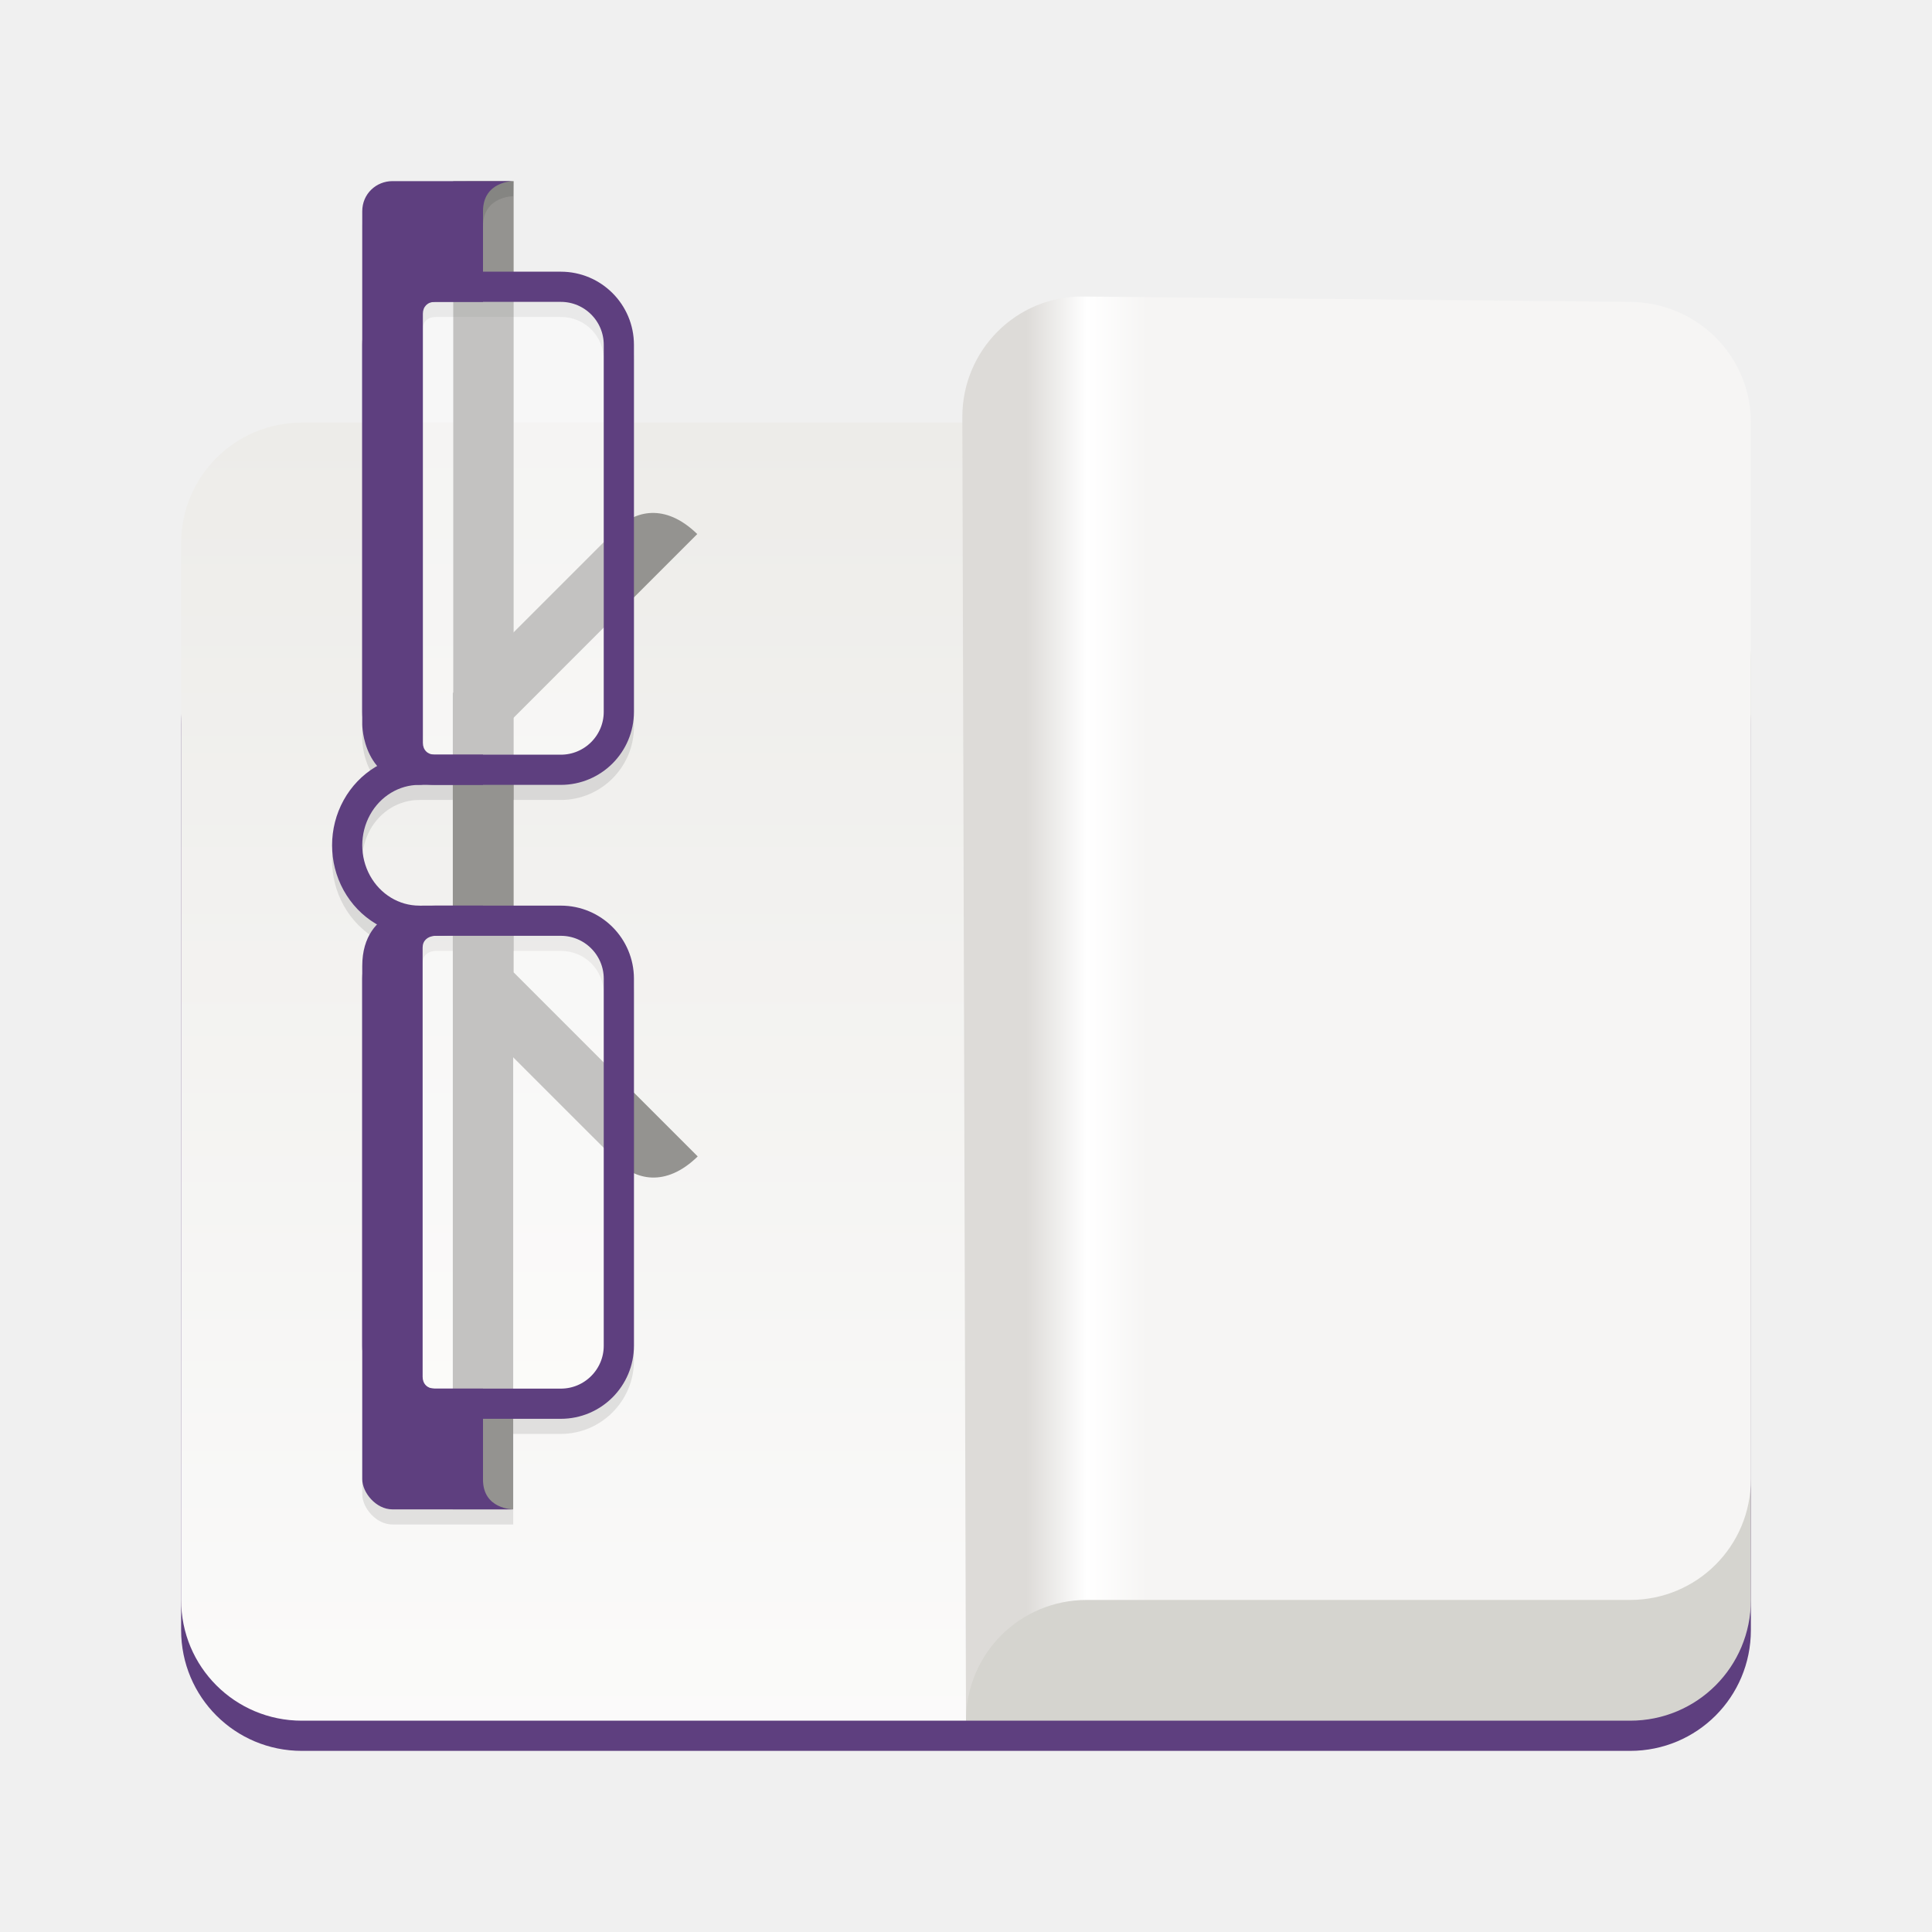
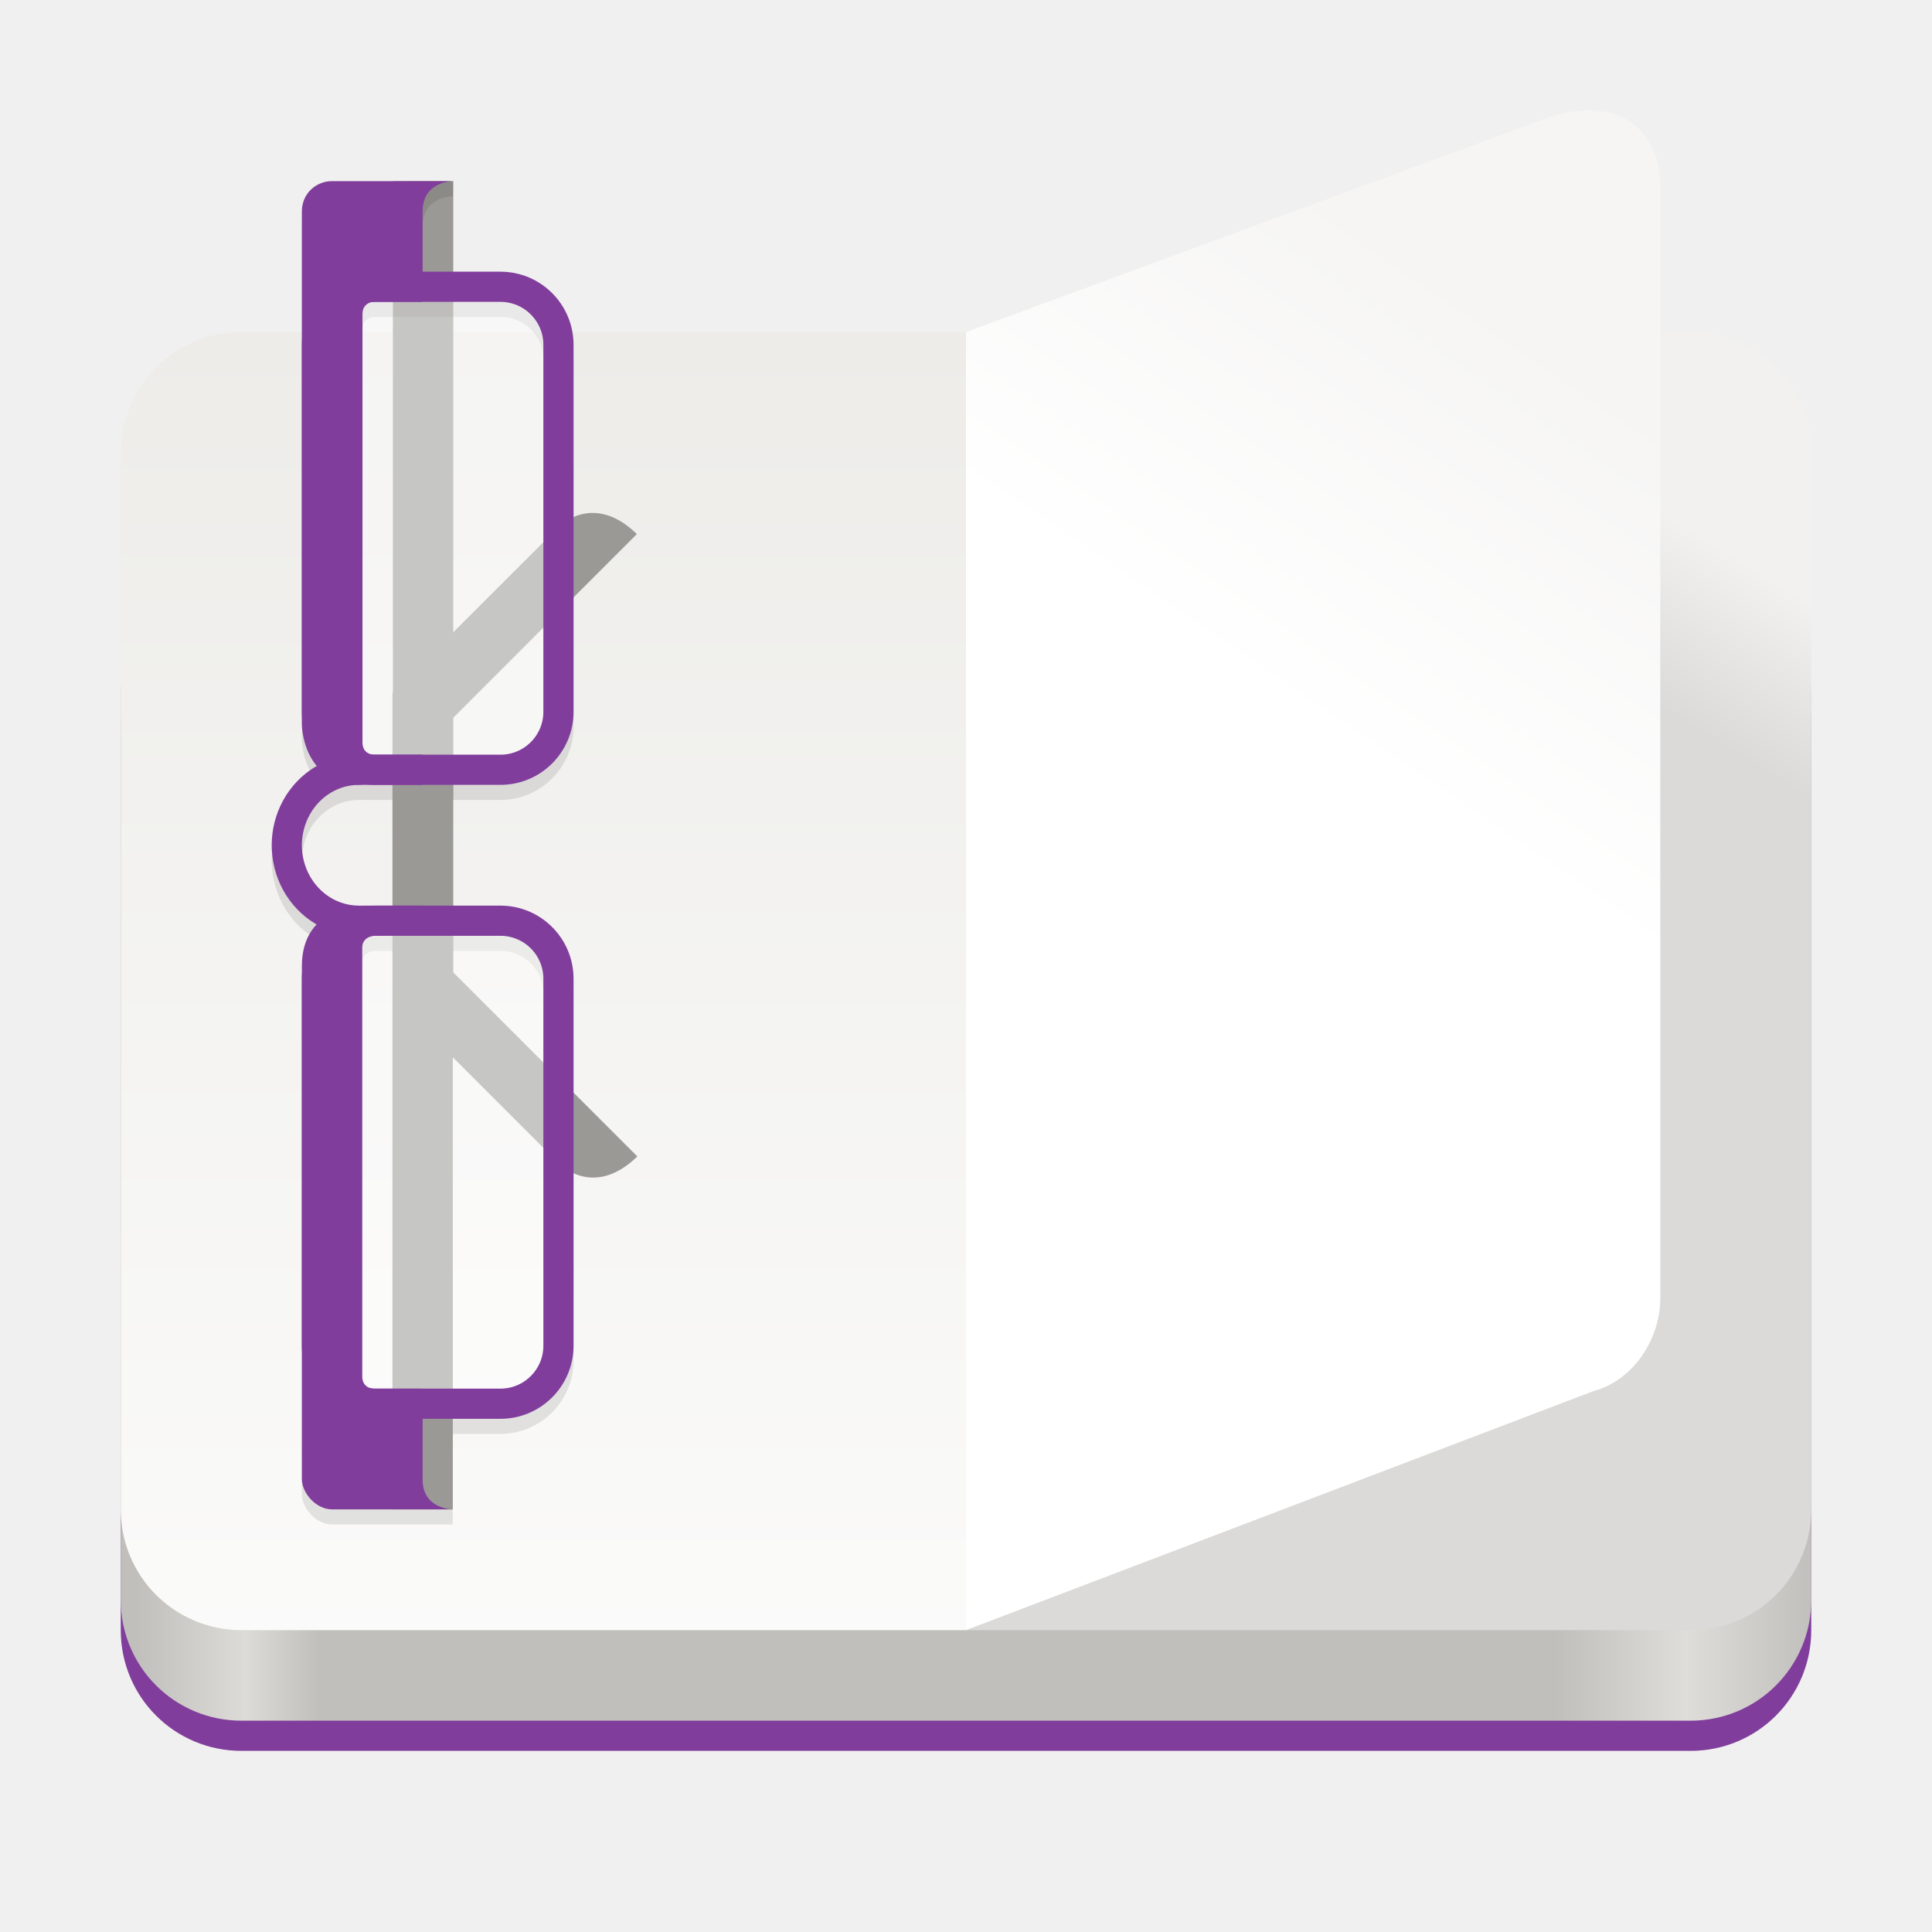
- <svg xmlns="http://www.w3.org/2000/svg" xmlns:xlink="http://www.w3.org/1999/xlink" width="128" height="128" id="svg11300" version="1.0" style="display:inline;enable-background:new" viewBox="0 0 128 128">
-   <defs id="defs3">
-     <linearGradient id="linearGradient983">
-       <stop style="stop-color:#edece9;stop-opacity:1" offset="0" id="stop978" />
-       <stop style="stop-color:#ffffff;stop-opacity:1" offset="1" id="stop980" />
+ <svg xmlns="http://www.w3.org/2000/svg" xmlns:xlink="http://www.w3.org/1999/xlink" width="128" height="128" version="1.0">
+   <defs>
+     <linearGradient id="f">
+       <stop offset="0" stop-color="#dbdad9" />
+       <stop offset="1" stop-color="#f2f1ef" />
    </linearGradient>
-     <linearGradient gradientTransform="translate(-31.99999,-180.1183)" xlink:href="#linearGradient5007-2" id="linearGradient5009-8" x1="32" y1="208.059" x2="480" y2="208.059" gradientUnits="userSpaceOnUse" />
-     <linearGradient id="linearGradient5007-2">
-       <stop style="stop-color:#2dc0af;stop-opacity:1;" offset="0" id="stop5003-2" />
-       <stop id="stop5011-9" offset="0.416" style="stop-color:#2dc0af;stop-opacity:0.949;" />
-       <stop style="stop-color:#1f8277;stop-opacity:0.945" offset="0.439" id="stop5017" />
-       <stop style="stop-color:#26a193;stop-opacity:0.929" offset="0.581" id="stop5013-0" />
-       <stop id="stop5015-7" offset="0.604" style="stop-color:#2dc0af;stop-opacity:0.925;" />
-       <stop style="stop-color:#2dc0af;stop-opacity:0.888" offset="1" id="stop5005-3" />
+     <linearGradient id="e">
+       <stop offset="0" stop-color="#fff" />
+       <stop offset="1" stop-color="#f6f5f4" />
    </linearGradient>
-     <linearGradient id="linearGradient1831">
-       <stop id="stop1825" offset="0" style="stop-color:#d5d4cf;stop-opacity:1" />
-       <stop style="stop-color:#ffffff;stop-opacity:1" offset="0.5" id="stop1827" />
-       <stop id="stop1829" offset="1" style="stop-color:#c8c6c0;stop-opacity:1" />
+     <linearGradient id="d">
+       <stop offset="0" stop-color="#c0bfbc" />
+       <stop offset=".065" stop-color="#dcdbd8" />
+       <stop offset=".11" stop-color="#c0bfbc" />
+       <stop offset=".846" stop-color="#c0bfbc" />
+       <stop offset=".923" stop-color="#deddda" />
+       <stop offset="1" stop-color="#c0bfbc" />
    </linearGradient>
-     <linearGradient id="linearGradient1259">
-       <stop id="stop1253" offset="0" style="stop-color:#f6f5f4;stop-opacity:1" />
-       <stop style="stop-color:#ffffff;stop-opacity:1" offset="0.5" id="stop1255" />
-       <stop id="stop1257" offset="1" style="stop-color:#dddbd8;stop-opacity:1" />
+     <linearGradient id="b">
+       <stop offset="0" stop-color="#33d17a" />
+       <stop offset="1" stop-color="#8ff0a4" />
    </linearGradient>
-     <clipPath clipPathUnits="userSpaceOnUse" id="clipPath1341">
-       <path id="path1343" d="M 376,-188 496,-68 V 302 H 24 v -490 z" style="fill:#e74747;stroke:none;stroke-width:1px;stroke-linecap:butt;stroke-linejoin:miter;stroke-opacity:1" />
-     </clipPath>
-     <clipPath clipPathUnits="userSpaceOnUse" id="clipPath2019-7">
-       <path style="fill:#e74747;stroke:none;stroke-width:1px;stroke-linecap:butt;stroke-linejoin:miter;stroke-opacity:1" d="M 280,124 400,4 392,-276 H 88 v 400 z" id="path2021-5" />
-     </clipPath>
-     <linearGradient xlink:href="#linearGradient1831" id="linearGradient1017" gradientUnits="userSpaceOnUse" gradientTransform="matrix(0.25,0,0,0.25,20,197)" x1="384" y1="120" x2="416" y2="120" />
-     <linearGradient xlink:href="#linearGradient983" id="linearGradient1019" gradientUnits="userSpaceOnUse" x1="144" y1="-84" x2="144" y2="366.066" gradientTransform="matrix(0.25,0,0,0.25,4,221)" />
-     <linearGradient xlink:href="#linearGradient1259" id="linearGradient1021" gradientUnits="userSpaceOnUse" gradientTransform="matrix(-0.25,0,0,0.25,172,197)" x1="384" y1="120" x2="416" y2="120" />
+     <linearGradient id="c">
+       <stop offset="0" stop-color="#edece9" />
+       <stop offset="1" stop-color="#fff" />
+     </linearGradient>
+     <linearGradient id="a">
+       <stop offset="0" stop-color="#2dc0af" />
+       <stop offset=".416" stop-color="#2dc0af" stop-opacity=".949" />
+       <stop offset=".439" stop-color="#1f8277" stop-opacity=".945" />
+       <stop offset=".581" stop-color="#26a193" stop-opacity=".929" />
+       <stop offset=".604" stop-color="#2dc0af" stop-opacity=".925" />
+       <stop offset="1" stop-color="#2dc0af" stop-opacity=".888" />
+     </linearGradient>
+     <linearGradient xlink:href="#c" id="h" gradientUnits="userSpaceOnUse" gradientTransform="matrix(.25 0 0 .25 4 215)" x1="144" y1="-84" x2="144" y2="366.066" />
+     <linearGradient gradientTransform="translate(-60 -206)" xlink:href="#d" id="g" gradientUnits="userSpaceOnUse" x1="69.009" y1="487.904" x2="180.208" y2="487.904" />
+     <linearGradient xlink:href="#e" id="j" x1="82.75" y1="217.375" x2="99.5" y2="192.75" gradientUnits="userSpaceOnUse" />
+     <linearGradient xlink:href="#f" id="i" x1="114.137" y1="221.436" x2="120" y2="211.922" gradientUnits="userSpaceOnUse" />
  </defs>
-   <g id="layer1" style="display:inline" transform="translate(0,-172)">
-     <g id="layer2" style="display:none">
-       <text xml:space="preserve" style="font-style:normal;font-variant:normal;font-weight:normal;font-stretch:normal;font-size:8.436px;line-height:125%;font-family:Cantarell;-inkscape-font-specification:'Cantarell, Normal';text-align:start;writing-mode:lr-tb;text-anchor:start;display:inline;fill:#000000;fill-opacity:1;stroke:none;stroke-width:0.461;enable-background:new" x="7.932" y="135.447" id="context">
-         <tspan id="tspan2716" x="7.932" y="135.447" style="stroke-width:0.461">apps</tspan>
-       </text>
-       <text id="text3021" y="147.339" x="7.659" style="font-style:normal;font-variant:normal;font-weight:bold;font-stretch:normal;font-size:8.436px;line-height:125%;font-family:Cantarell;-inkscape-font-specification:'Cantarell, Bold';text-align:start;writing-mode:lr-tb;text-anchor:start;display:inline;fill:#000000;fill-opacity:1;stroke:none;stroke-width:0.461;enable-background:new" xml:space="preserve">
-         <tspan y="147.339" x="7.659" id="tspan3023" style="stroke-width:0.461">org.gnome.Books</tspan>
-       </text>
-       <g style="display:inline;fill:#000000;enable-background:new" transform="matrix(7.991171,0,0,8.003641,-167.7909,-4846.078)" id="g12027" />
-       <rect style="display:inline;overflow:visible;visibility:visible;fill:#f0f0f0;fill-opacity:1;fill-rule:nonzero;stroke:none;stroke-width:0.5;marker:none;enable-background:accumulate" id="rect13805" width="128" height="128" x="9.2651362e-08" y="172" />
-       <g style="display:inline;enable-background:new" id="g1168" transform="matrix(0.25,0,0,0.25,6.9488522e-8,225)">
-         <rect ry="32" rx="32" y="-180" x="96" height="448" width="320" id="rect1110" style="opacity:0.1;fill:#2864b0;fill-opacity:1;stroke:none;stroke-width:1;stroke-linecap:butt;stroke-linejoin:miter;stroke-miterlimit:4;stroke-dasharray:none;stroke-dashoffset:0;stroke-opacity:1;marker:none;marker-start:none;marker-mid:none;marker-end:none;paint-order:normal" />
-         <rect ry="32" rx="32" y="-164" x="48" height="416" width="416" id="rect1110-8" style="display:inline;opacity:0.1;fill:#2864b0;fill-opacity:1;stroke:none;stroke-width:1;stroke-linecap:butt;stroke-linejoin:miter;stroke-miterlimit:4;stroke-dasharray:none;stroke-dashoffset:0;stroke-opacity:1;marker:none;marker-start:none;marker-mid:none;marker-end:none;paint-order:normal;enable-background:new" />
-         <rect ry="32" rx="32" y="-116" x="32" height="320" width="448" id="rect1110-8-9" style="display:inline;opacity:0.1;fill:#2864b0;fill-opacity:1;stroke:none;stroke-width:1;stroke-linecap:butt;stroke-linejoin:miter;stroke-miterlimit:4;stroke-dasharray:none;stroke-dashoffset:0;stroke-opacity:1;marker:none;marker-start:none;marker-mid:none;marker-end:none;paint-order:normal;enable-background:new" />
-         <circle cx="256" cy="44" r="240" id="path1142" style="opacity:0.1;fill:#2864b0;fill-opacity:1;stroke:none;stroke-width:1;stroke-linecap:butt;stroke-linejoin:miter;stroke-miterlimit:4;stroke-dasharray:none;stroke-dashoffset:0;stroke-opacity:1;marker:none;marker-start:none;marker-mid:none;marker-end:none;paint-order:normal" />
-       </g>
-     </g>
-     <g id="layer9" style="display:inline">
-       <path id="path955" d="m 20,212 c -4.432,0 -8,3.568 -8,8 v 60 c 0,4.432 3.568,8 8,8 h 88 c 4.432,0 8,-3.568 8,-8 v -60 c 0,-4.432 -3.568,-8 -8,-8 z" style="display:inline;opacity:1;fill:#5e3f7f;fill-opacity:1;stroke:none;stroke-width:6;stroke-linecap:butt;stroke-linejoin:miter;stroke-miterlimit:4;stroke-dasharray:none;stroke-dashoffset:0;stroke-opacity:1;marker:none;marker-start:none;marker-mid:none;marker-end:none;paint-order:normal;enable-background:new" />
-       <path id="path957" d="M 63.757,207.396 64,286 h 44 c 4.432,0 8,-3.568 8,-8 v -62.25 c 0,-4.432 -3.568,-8 -8,-8 z" style="display:inline;opacity:1;fill:url(#linearGradient1017);fill-opacity:1;stroke:none;stroke-width:6;stroke-linecap:butt;stroke-linejoin:miter;stroke-miterlimit:4;stroke-dasharray:none;stroke-dashoffset:0;stroke-opacity:1;marker:none;marker-start:none;marker-mid:none;marker-end:none;paint-order:normal;enable-background:new" />
-       <path id="path959" d="m 64,200 v 86 H 20 c -4.432,0 -8,-3.568 -8,-8 v -70 c 0,-4.432 3.568,-8 8,-8 z" style="display:inline;opacity:1;fill:url(#linearGradient1019);fill-opacity:1;stroke:none;stroke-width:6;stroke-linecap:butt;stroke-linejoin:miter;stroke-miterlimit:4;stroke-dasharray:none;stroke-dashoffset:0;stroke-opacity:1;marker:none;marker-start:none;marker-mid:none;marker-end:none;paint-order:normal;enable-background:new" />
-       <path id="path961" d="m 71.757,191.646 c -4.432,-0.043 -8.012,3.568 -8,8 L 64,286 c 0,-4.432 3.568,-8 8,-8 h 36 c 4.432,0 8,-3.568 8,-8 v -70 c 0,-4.432 -3.568,-7.957 -8,-8 z" style="display:inline;opacity:1;fill:url(#linearGradient1021);fill-opacity:1;stroke:none;stroke-width:6;stroke-linecap:butt;stroke-linejoin:miter;stroke-miterlimit:4;stroke-dasharray:none;stroke-dashoffset:0;stroke-opacity:1;marker:none;marker-start:none;marker-mid:none;marker-end:none;paint-order:normal;enable-background:new" />
-       <path id="path967" d="m 46.225,248.617 c -2.164,2.111 -4.164,1.492 -5.281,0.375 L 30.029,238.079 V 184 h 4 v 52.421 z" style="color:#000000;font-style:normal;font-variant:normal;font-weight:normal;font-stretch:normal;font-size:medium;line-height:normal;font-family:sans-serif;font-variant-ligatures:normal;font-variant-position:normal;font-variant-caps:normal;font-variant-numeric:normal;font-variant-alternates:normal;font-feature-settings:normal;text-indent:0;text-align:start;text-decoration:none;text-decoration-line:none;text-decoration-style:solid;text-decoration-color:#000000;letter-spacing:normal;word-spacing:normal;text-transform:none;writing-mode:lr-tb;direction:ltr;text-orientation:mixed;dominant-baseline:auto;baseline-shift:baseline;text-anchor:start;white-space:normal;shape-padding:0;clip-rule:nonzero;display:inline;overflow:visible;visibility:visible;opacity:1;isolation:auto;mix-blend-mode:normal;color-interpolation:sRGB;color-interpolation-filters:linearRGB;solid-color:#000000;solid-opacity:1;fill:#949390;fill-opacity:1;fill-rule:nonzero;stroke:none;stroke-width:4;stroke-linecap:butt;stroke-linejoin:miter;stroke-miterlimit:4;stroke-dasharray:none;stroke-dashoffset:0;stroke-opacity:1;color-rendering:auto;image-rendering:auto;shape-rendering:auto;text-rendering:auto;enable-background:accumulate" />
-       <path style="color:#000000;font-style:normal;font-variant:normal;font-weight:normal;font-stretch:normal;font-size:medium;line-height:normal;font-family:sans-serif;font-variant-ligatures:normal;font-variant-position:normal;font-variant-caps:normal;font-variant-numeric:normal;font-variant-alternates:normal;font-feature-settings:normal;text-indent:0;text-align:start;text-decoration:none;text-decoration-line:none;text-decoration-style:solid;text-decoration-color:#000000;letter-spacing:normal;word-spacing:normal;text-transform:none;writing-mode:lr-tb;direction:ltr;text-orientation:mixed;dominant-baseline:auto;baseline-shift:baseline;text-anchor:start;white-space:normal;shape-padding:0;clip-rule:nonzero;display:inline;overflow:visible;visibility:visible;opacity:0.1;isolation:auto;mix-blend-mode:normal;color-interpolation:sRGB;color-interpolation-filters:linearRGB;solid-color:#000000;solid-opacity:1;vector-effect:none;fill:#000000;fill-opacity:1;fill-rule:nonzero;stroke:none;stroke-width:2;stroke-linecap:round;stroke-linejoin:miter;stroke-miterlimit:4;stroke-dasharray:none;stroke-dashoffset:0;stroke-opacity:1;marker:none;paint-order:normal;color-rendering:auto;image-rendering:auto;shape-rendering:auto;text-rendering:auto;enable-background:accumulate" d="m 26,185 c -1.043,0.209 -2,0.828 -2,2 v 8.846 24.309 V 221 c 0,0 0.002,1.578 0.994,2.752 -0.916,0.525 -1.695,1.299 -2.229,2.266 -1.021,1.851 -1.021,4.114 0,5.965 0.532,0.964 1.308,1.737 2.221,2.262 C 24.42,234.836 24,235.706 24,237 v 0.846 24.309 V 271 c 0,0.88 0.905,2 2,2 h 8 l -10e-7,-1 L 32,267 h 5.154 C 39.821,267 42,264.821 42,262.154 V 237.846 C 42,235.179 39.821,233 37.154,233 H 32 28.846 28 c 0,0 -0.077,0.008 -0.086,0.008 C 27.869,233.002 27.823,233 27.777,233 c -1.334,0 -2.574,-0.74 -3.26,-1.982 -0.685,-1.243 -0.685,-2.792 0,-4.035 C 25.203,225.74 26.444,225 27.777,225 c 0.04,3.7e-4 0.08,-0.002 0.119,-0.006 C 27.933,224.995 27.963,225 28,225 H 28.846 32 37.154 C 39.821,225 42,222.821 42,220.154 V 195.846 C 42,193.179 39.821,191 37.154,191 H 32 v -4 c 0,-2 2,-2 2,-2 l 0.029,-1 H 31 Z m 2.846,8 H 32 37.154 C 38.748,193 40,194.252 40,195.846 v 24.309 C 40,221.748 38.748,223 37.154,223 H 32 28.846 c -0.034,0 -0.066,-0.009 -0.1,-0.01 -0.436,-0.026 -0.73,-0.326 -0.73,-0.775 v -28.43 c 0,-0.449 0.294,-0.75 0.73,-0.775 0.034,-10e-4 0.065,-0.01 0.1,-0.01 z m 0,42 h 8.309 C 38.748,235 40,236.252 40,237.846 v 24.309 C 40,263.748 38.748,265 37.154,265 H 32 28.846 c -0.046,0 -0.089,-0.012 -0.135,-0.014 C 28.286,264.952 28,264.657 28,264.215 v -28.43 c 0,-0.453 0.301,-0.715 0.742,-0.775 0.035,-0.001 0.068,-0.01 0.104,-0.01 z" id="path1064" />
-       <path id="path969" d="m 46.195,207.383 c -2.164,-2.111 -4.164,-1.492 -5.281,-0.375 L 30,217.921 V 272 h 4 v -52.421 z" style="color:#000000;font-style:normal;font-variant:normal;font-weight:normal;font-stretch:normal;font-size:medium;line-height:normal;font-family:sans-serif;font-variant-ligatures:normal;font-variant-position:normal;font-variant-caps:normal;font-variant-numeric:normal;font-variant-alternates:normal;font-feature-settings:normal;text-indent:0;text-align:start;text-decoration:none;text-decoration-line:none;text-decoration-style:solid;text-decoration-color:#000000;letter-spacing:normal;word-spacing:normal;text-transform:none;writing-mode:lr-tb;direction:ltr;text-orientation:mixed;dominant-baseline:auto;baseline-shift:baseline;text-anchor:start;white-space:normal;shape-padding:0;clip-rule:nonzero;display:inline;overflow:visible;visibility:visible;opacity:1;isolation:auto;mix-blend-mode:normal;color-interpolation:sRGB;color-interpolation-filters:linearRGB;solid-color:#000000;solid-opacity:1;fill:#949390;fill-opacity:1;fill-rule:nonzero;stroke:none;stroke-width:4;stroke-linecap:butt;stroke-linejoin:miter;stroke-miterlimit:4;stroke-dasharray:none;stroke-dashoffset:0;stroke-opacity:1;color-rendering:auto;image-rendering:auto;shape-rendering:auto;text-rendering:auto;enable-background:accumulate" />
-       <g transform="matrix(0,0.25,-0.25,0,52.58741,361.875)" id="g989" style="display:inline;enable-background:new">
-         <path d="m -515.5,99.242 a 20,19.102 0 0 1 -10,16.543 20,19.102 0 0 1 -20,0 20,19.102 0 0 1 -10,-16.543" id="path971" style="opacity:1;fill:none;fill-opacity:1;stroke:#5e3f7f;stroke-width:8;stroke-linecap:round;stroke-linejoin:miter;stroke-miterlimit:4;stroke-dasharray:none;stroke-dashoffset:0;stroke-opacity:1;marker:none;marker-start:none;marker-mid:none;marker-end:none;paint-order:normal" />
-         <rect style="opacity:1;fill:#ffffff;fill-opacity:0.441;stroke:none;stroke-width:1px;stroke-linecap:butt;stroke-linejoin:miter;stroke-miterlimit:4;stroke-dasharray:none;stroke-dashoffset:0;stroke-opacity:1;marker:none;marker-start:none;marker-mid:none;marker-end:none;paint-order:normal" id="rect973" width="128" height="56" x="-515.5" y="46.35" rx="9.078" ry="9.078" />
-         <rect ry="15.38" rx="15.38" y="46.35" x="387.5" height="64" width="128" id="rect981" style="opacity:1;fill:none;fill-opacity:1;stroke:#5e3f7f;stroke-width:8;stroke-linecap:round;stroke-linejoin:miter;stroke-miterlimit:4;stroke-dasharray:none;stroke-dashoffset:0;stroke-opacity:1;marker:none;marker-start:none;marker-mid:none;marker-end:none;paint-order:normal" transform="scale(-1,1)" />
-         <rect ry="9.078" rx="9.078" y="46.35" x="-683.5" height="56" width="128" id="rect983" style="opacity:1;fill:#ffffff;fill-opacity:0.441;stroke:none;stroke-width:1px;stroke-linecap:butt;stroke-linejoin:miter;stroke-miterlimit:4;stroke-dasharray:none;stroke-dashoffset:0;stroke-opacity:1;marker:none;marker-start:none;marker-mid:none;marker-end:none;paint-order:normal" />
-         <rect transform="scale(-1,1)" style="opacity:1;fill:none;fill-opacity:1;stroke:#5e3f7f;stroke-width:8;stroke-linecap:round;stroke-linejoin:miter;stroke-miterlimit:4;stroke-dasharray:none;stroke-dashoffset:0;stroke-opacity:1;marker:none;marker-start:none;marker-mid:none;marker-end:none;paint-order:normal" id="rect987" width="128" height="64" x="555.5" y="46.35" rx="15.38" ry="15.38" />
-         <path style="color:#000000;font-style:normal;font-variant:normal;font-weight:normal;font-stretch:normal;font-size:medium;line-height:normal;font-family:sans-serif;font-variant-ligatures:normal;font-variant-position:normal;font-variant-caps:normal;font-variant-numeric:normal;font-variant-alternates:normal;font-feature-settings:normal;text-indent:0;text-align:start;text-decoration:none;text-decoration-line:none;text-decoration-style:solid;text-decoration-color:#000000;letter-spacing:normal;word-spacing:normal;text-transform:none;writing-mode:lr-tb;direction:ltr;text-orientation:mixed;dominant-baseline:auto;baseline-shift:baseline;text-anchor:start;white-space:normal;shape-padding:0;clip-rule:nonzero;display:inline;overflow:visible;visibility:visible;opacity:1;isolation:auto;mix-blend-mode:normal;color-interpolation:sRGB;color-interpolation-filters:linearRGB;solid-color:#000000;solid-opacity:1;fill:#5e3f7f;fill-opacity:1;fill-rule:nonzero;stroke:none;stroke-width:4;stroke-linecap:round;stroke-linejoin:miter;stroke-miterlimit:4;stroke-dasharray:none;stroke-dashoffset:0;stroke-opacity:1;marker:none;paint-order:normal;color-rendering:auto;image-rendering:auto;shape-rendering:auto;text-rendering:auto;enable-background:accumulate" d="m 26,12 c -1.063,0 -2,0.828 -2,2 l -1e-6,34 c 0,0 0,4 4,4 h 4 v -2 h -3.199 c -0.469,0 -0.785,-0.316 -0.785,-0.785 V 20.785 C 28.016,20.316 28.332,20 28.801,20 H 32 l -1e-6,-6 c 0,-2 2,-2 2,-2 z m 6,48 h -4 c 0,0 -4,0 -4,4 L 24,98 c 0,0.88 0.905,2 2,2 h 8 c 0,0 -2.02,-1.02e-4 -2,-2 l 10e-7,-6 H 28.785 C 28.316,92 28,91.684 28,91.215 V 62.785 C 28,62.316 28.319,62.048 28.785,62 l 3.215,-0.125 z" id="path975" transform="matrix(0,-4,4,0,-759.5,210.3496)" />
-       </g>
-     </g>
+   <path style="marker:none" d="M16 40c-4.432 0-8 3.568-8 8v60c0 4.432 3.568 8 8 8h96c4.432 0 8-3.568 8-8V48c0-4.432-3.568-8-8-8z" fill="#813d9c" />
+   <path d="M16 210c-4.432 0-8 3.568-8 8v60c0 4.432 3.568 8 8 8h96c4.432 0 8-3.568 8-8v-60c0-4.432-3.568-8-8-8z" style="marker:none" fill="url(#g)" transform="translate(0 -172)" />
+   <path style="marker:none" d="M64 194v86H16c-4.432 0-8-3.568-8-8v-70c0-4.432 3.568-8 8-8z" fill="url(#h)" transform="translate(0 -172)" />
+   <path d="M42.225 76.617c-2.164 2.112-4.164 1.492-5.282.375L26.03 66.08V12h4v52.421z" style="line-height:normal;font-variant-ligatures:normal;font-variant-position:normal;font-variant-caps:normal;font-variant-numeric:normal;font-variant-alternates:normal;font-feature-settings:normal;text-indent:0;text-align:start;text-decoration-line:none;text-decoration-style:solid;text-decoration-color:#000;text-transform:none;text-orientation:mixed;white-space:normal;shape-padding:0;isolation:auto;mix-blend-mode:normal;solid-color:#000;solid-opacity:1" color="#000" font-weight="400" font-family="sans-serif" overflow="visible" fill="#9a9996" />
+   <path style="line-height:normal;font-variant-ligatures:normal;font-variant-position:normal;font-variant-caps:normal;font-variant-numeric:normal;font-variant-alternates:normal;font-feature-settings:normal;text-indent:0;text-align:start;text-decoration-line:none;text-decoration-style:solid;text-decoration-color:#000;text-transform:none;text-orientation:mixed;white-space:normal;shape-padding:0;isolation:auto;mix-blend-mode:normal;solid-color:#000;solid-opacity:1;marker:none" d="M22 13c-1.043.209-2 .828-2 2V49s.002 1.578.994 2.752a5.882 5.882 0 0 0-2.228 2.266 6.192 6.192 0 0 0 0 5.964 5.883 5.883 0 0 0 2.22 2.262C20.42 62.836 20 63.706 20 65v34c0 .88.905 2 2 2h8v-1l-2-5h5.154A4.858 4.858 0 0 0 38 90.154V65.846A4.858 4.858 0 0 0 33.154 61H24l-.086.008a1.04 1.04 0 0 0-.137-.008c-1.333 0-2.574-.74-3.26-1.982a4.217 4.217 0 0 1 0-4.036C21.204 53.74 22.445 53 23.778 53c.04 0 .08-.002.12-.006.036 0 .066.006.103.006h9.154A4.858 4.858 0 0 0 38 48.154V23.846A4.858 4.858 0 0 0 33.154 19H28v-4c0-2 2-2 2-2l.03-1H27zm2.846 8h8.308A2.818 2.818 0 0 1 36 23.846v24.308A2.818 2.818 0 0 1 33.154 51h-8.308c-.035 0-.066-.009-.1-.01-.436-.026-.73-.326-.73-.775v-28.43c0-.45.294-.75.73-.775.034-.001.065-.01.1-.01zm0 42h8.308A2.818 2.818 0 0 1 36 65.846v24.308A2.818 2.818 0 0 1 33.154 93h-8.308c-.047 0-.09-.012-.135-.014-.425-.034-.711-.33-.711-.771v-28.43c0-.453.301-.715.742-.775.035-.001.068-.01.104-.01z" color="#000" font-weight="400" font-family="sans-serif" overflow="visible" opacity=".1" />
+   <path d="M42.195 35.383c-2.164-2.112-4.164-1.492-5.281-.375L26 45.92V100h4V47.579z" style="line-height:normal;font-variant-ligatures:normal;font-variant-position:normal;font-variant-caps:normal;font-variant-numeric:normal;font-variant-alternates:normal;font-feature-settings:normal;text-indent:0;text-align:start;text-decoration-line:none;text-decoration-style:solid;text-decoration-color:#000;text-transform:none;text-orientation:mixed;white-space:normal;shape-padding:0;isolation:auto;mix-blend-mode:normal;solid-color:#000;solid-opacity:1" color="#000" font-weight="400" font-family="sans-serif" overflow="visible" fill="#9a9996" />
+   <g transform="matrix(0 .25 -.25 0 48.587 189.875)">
+     <path d="M-515.5 99.242a20 19.102 0 0 1-10 16.543 20 19.102 0 0 1-20 0 20 19.102 0 0 1-10-16.543" style="marker:none" fill="none" stroke="#813d9c" stroke-width="8" stroke-linecap="round" />
+     <rect style="marker:none" width="128" height="56" x="-515.5" y="46.35" rx="9.078" ry="9.078" fill="#fff" fill-opacity=".441" />
+     <rect ry="15.38" rx="15.38" y="46.35" x="387.5" height="64" width="128" style="marker:none" transform="scale(-1 1)" fill="none" stroke="#813d9c" stroke-width="8" stroke-linecap="round" />
+     <rect ry="9.078" rx="9.078" y="46.35" x="-683.5" height="56" width="128" style="marker:none" fill="#fff" fill-opacity=".441" />
+     <rect transform="scale(-1 1)" style="marker:none" width="128" height="64" x="555.5" y="46.35" rx="15.38" ry="15.38" fill="none" stroke="#813d9c" stroke-width="8" stroke-linecap="round" />
+     <path style="line-height:normal;font-variant-ligatures:normal;font-variant-position:normal;font-variant-caps:normal;font-variant-numeric:normal;font-variant-alternates:normal;font-feature-settings:normal;text-indent:0;text-align:start;text-decoration-line:none;text-decoration-style:solid;text-decoration-color:#000;text-transform:none;text-orientation:mixed;white-space:normal;shape-padding:0;isolation:auto;mix-blend-mode:normal;solid-color:#000;solid-opacity:1;marker:none" d="M-711.5 106.35c0 4.253 3.31 8 8 8h136s16 0 16-16v-16h-8v12.796c0 1.877-1.264 3.141-3.14 3.141h-113.72c-1.876 0-3.14-1.264-3.14-3.14V82.35h-24c-8 0-8-8-8-8zm192-24v16s0 16 16 16h136c3.52 0 8-3.622 8-8v-32s0 8.08-8 8h-24v12.859c0 1.876-1.264 3.14-3.14 3.14h-113.72c-1.876 0-2.948-1.274-3.14-3.14l-.5-12.86z" color="#000" font-weight="400" font-family="sans-serif" overflow="visible" fill="#813d9c" />
  </g>
+   <path d="M64 194v86h48c4.432 0 8-3.568 8-8v-70c0-4.432-3.568-8-8-8z" style="marker:none" fill="url(#i)" transform="translate(0 -172)" />
+   <path style="marker:none" d="M64 194v86l41.579-15.84c2.638-.706 4.421-3.444 4.421-6.16v-73.5c0-4.655-3.633-6.243-8-4.5z" fill="url(#j)" transform="translate(0 -172)" />
</svg>
